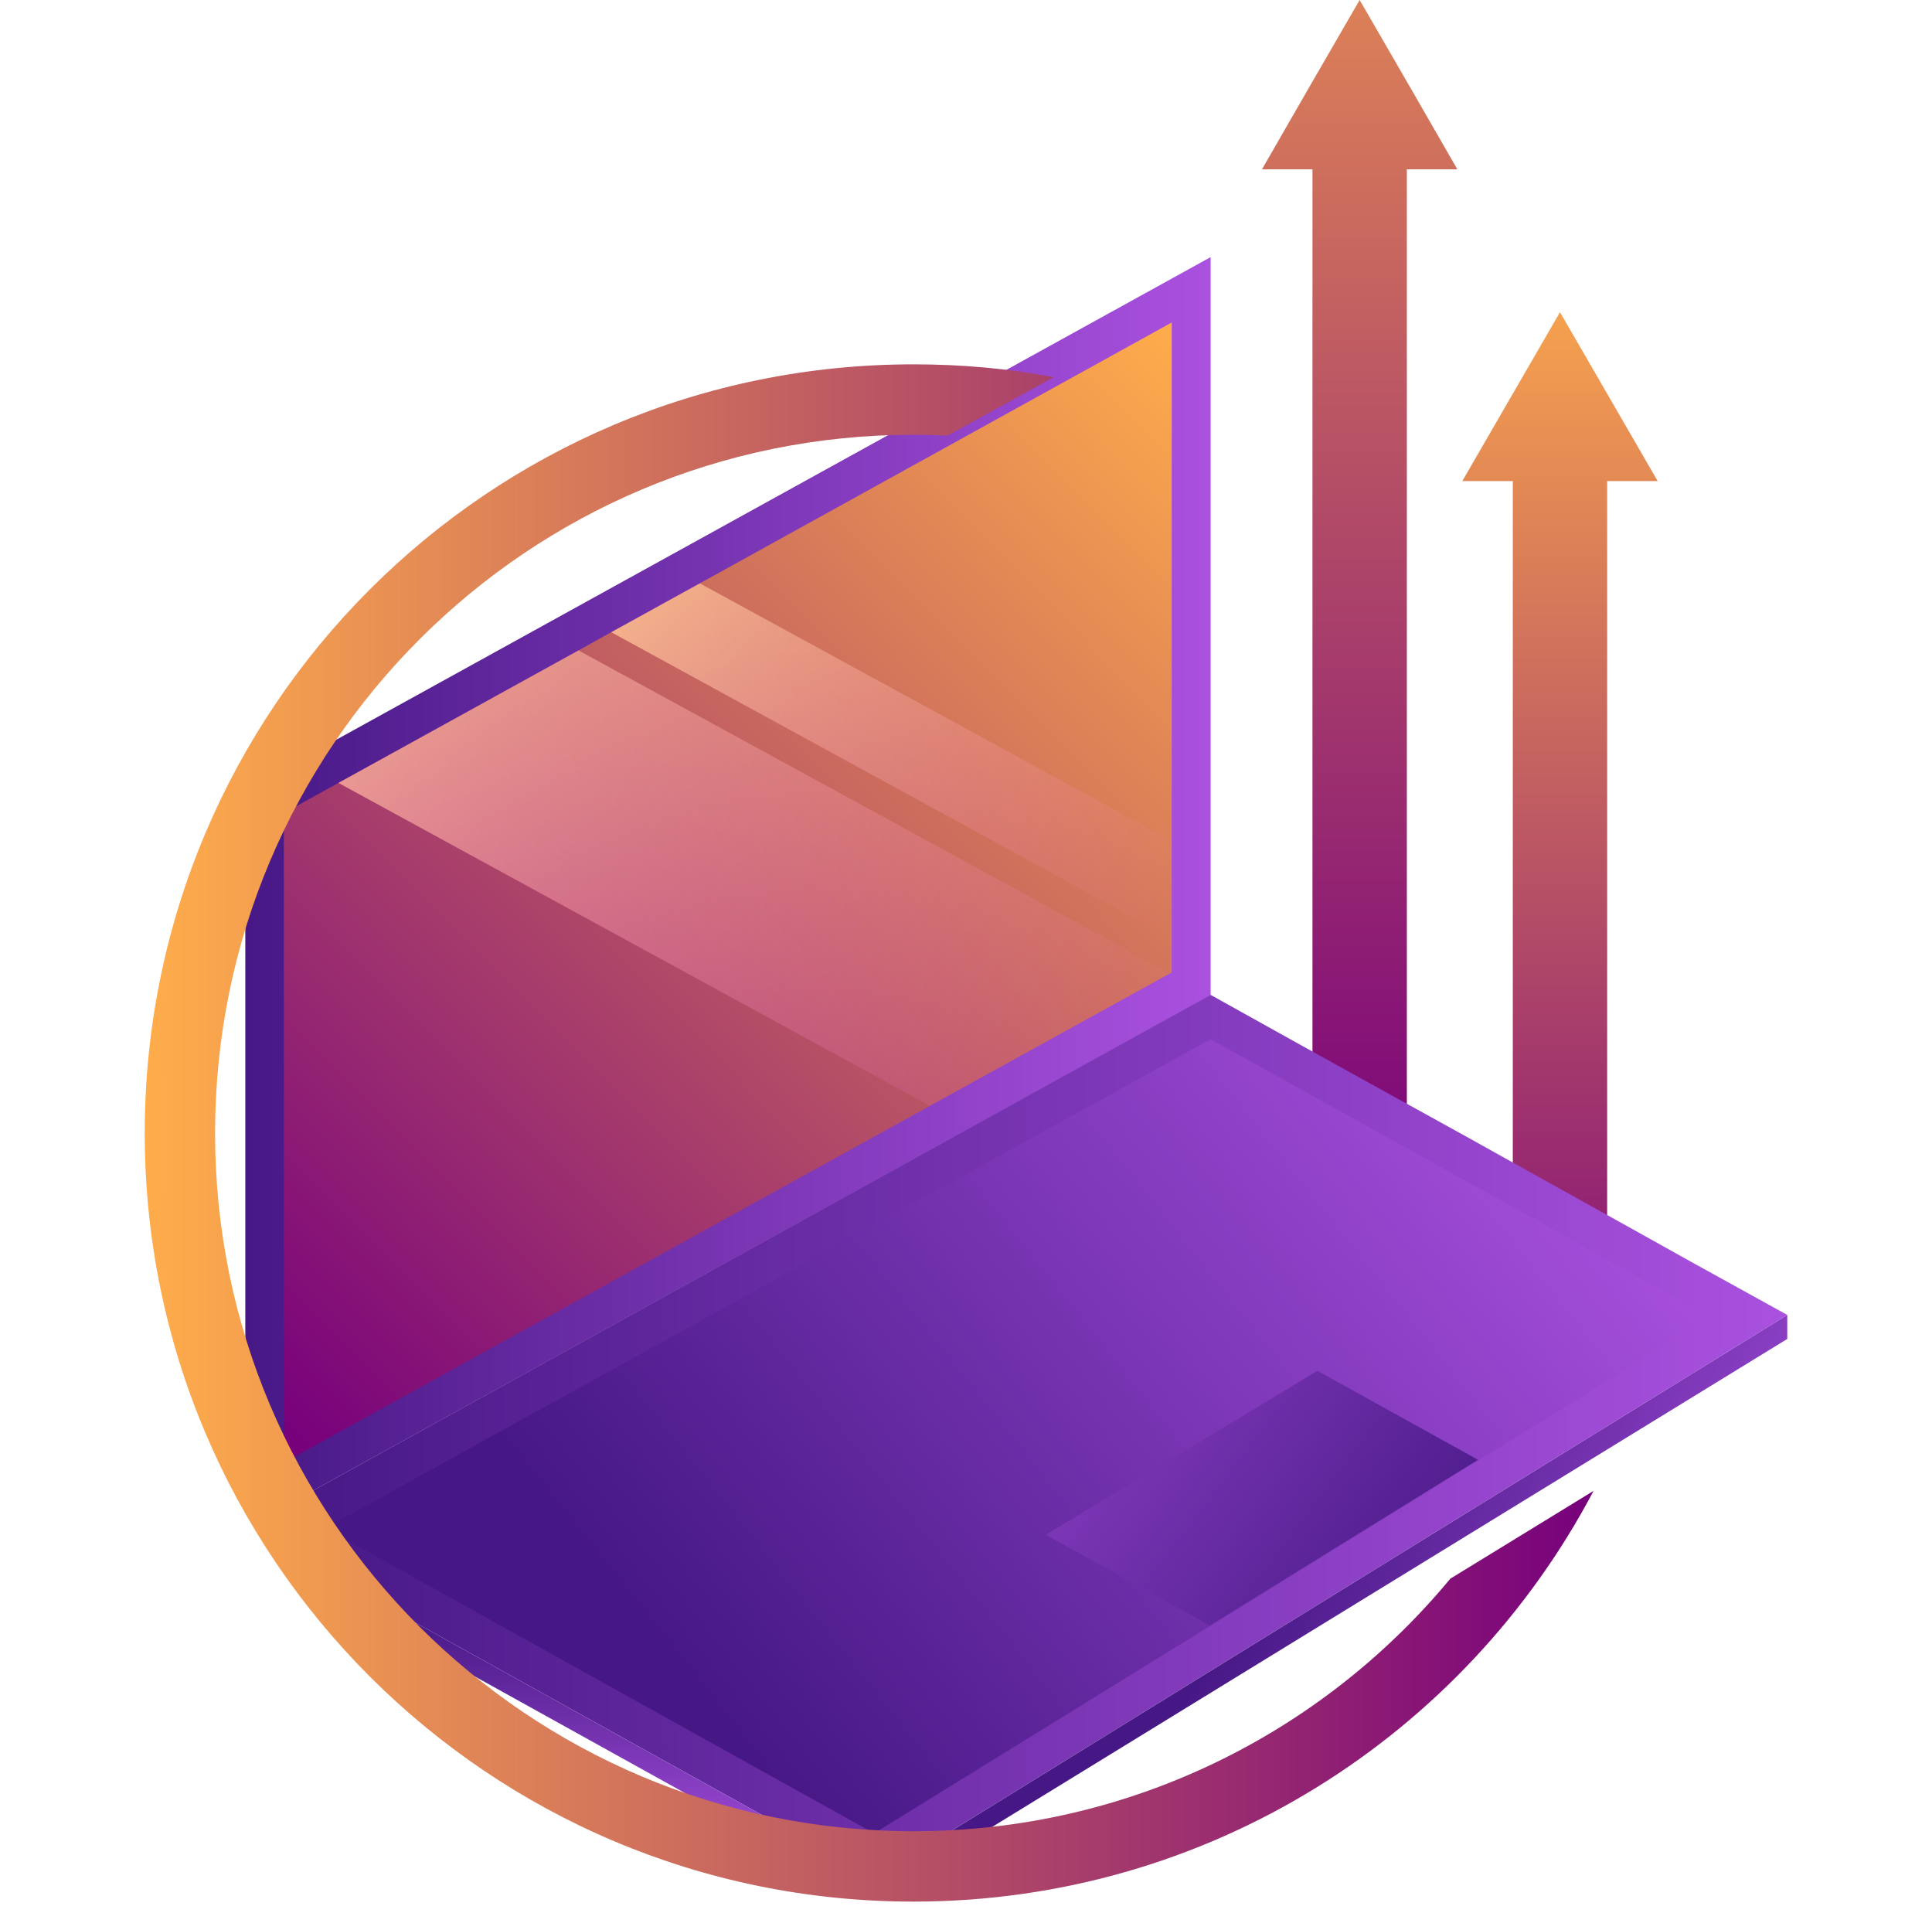
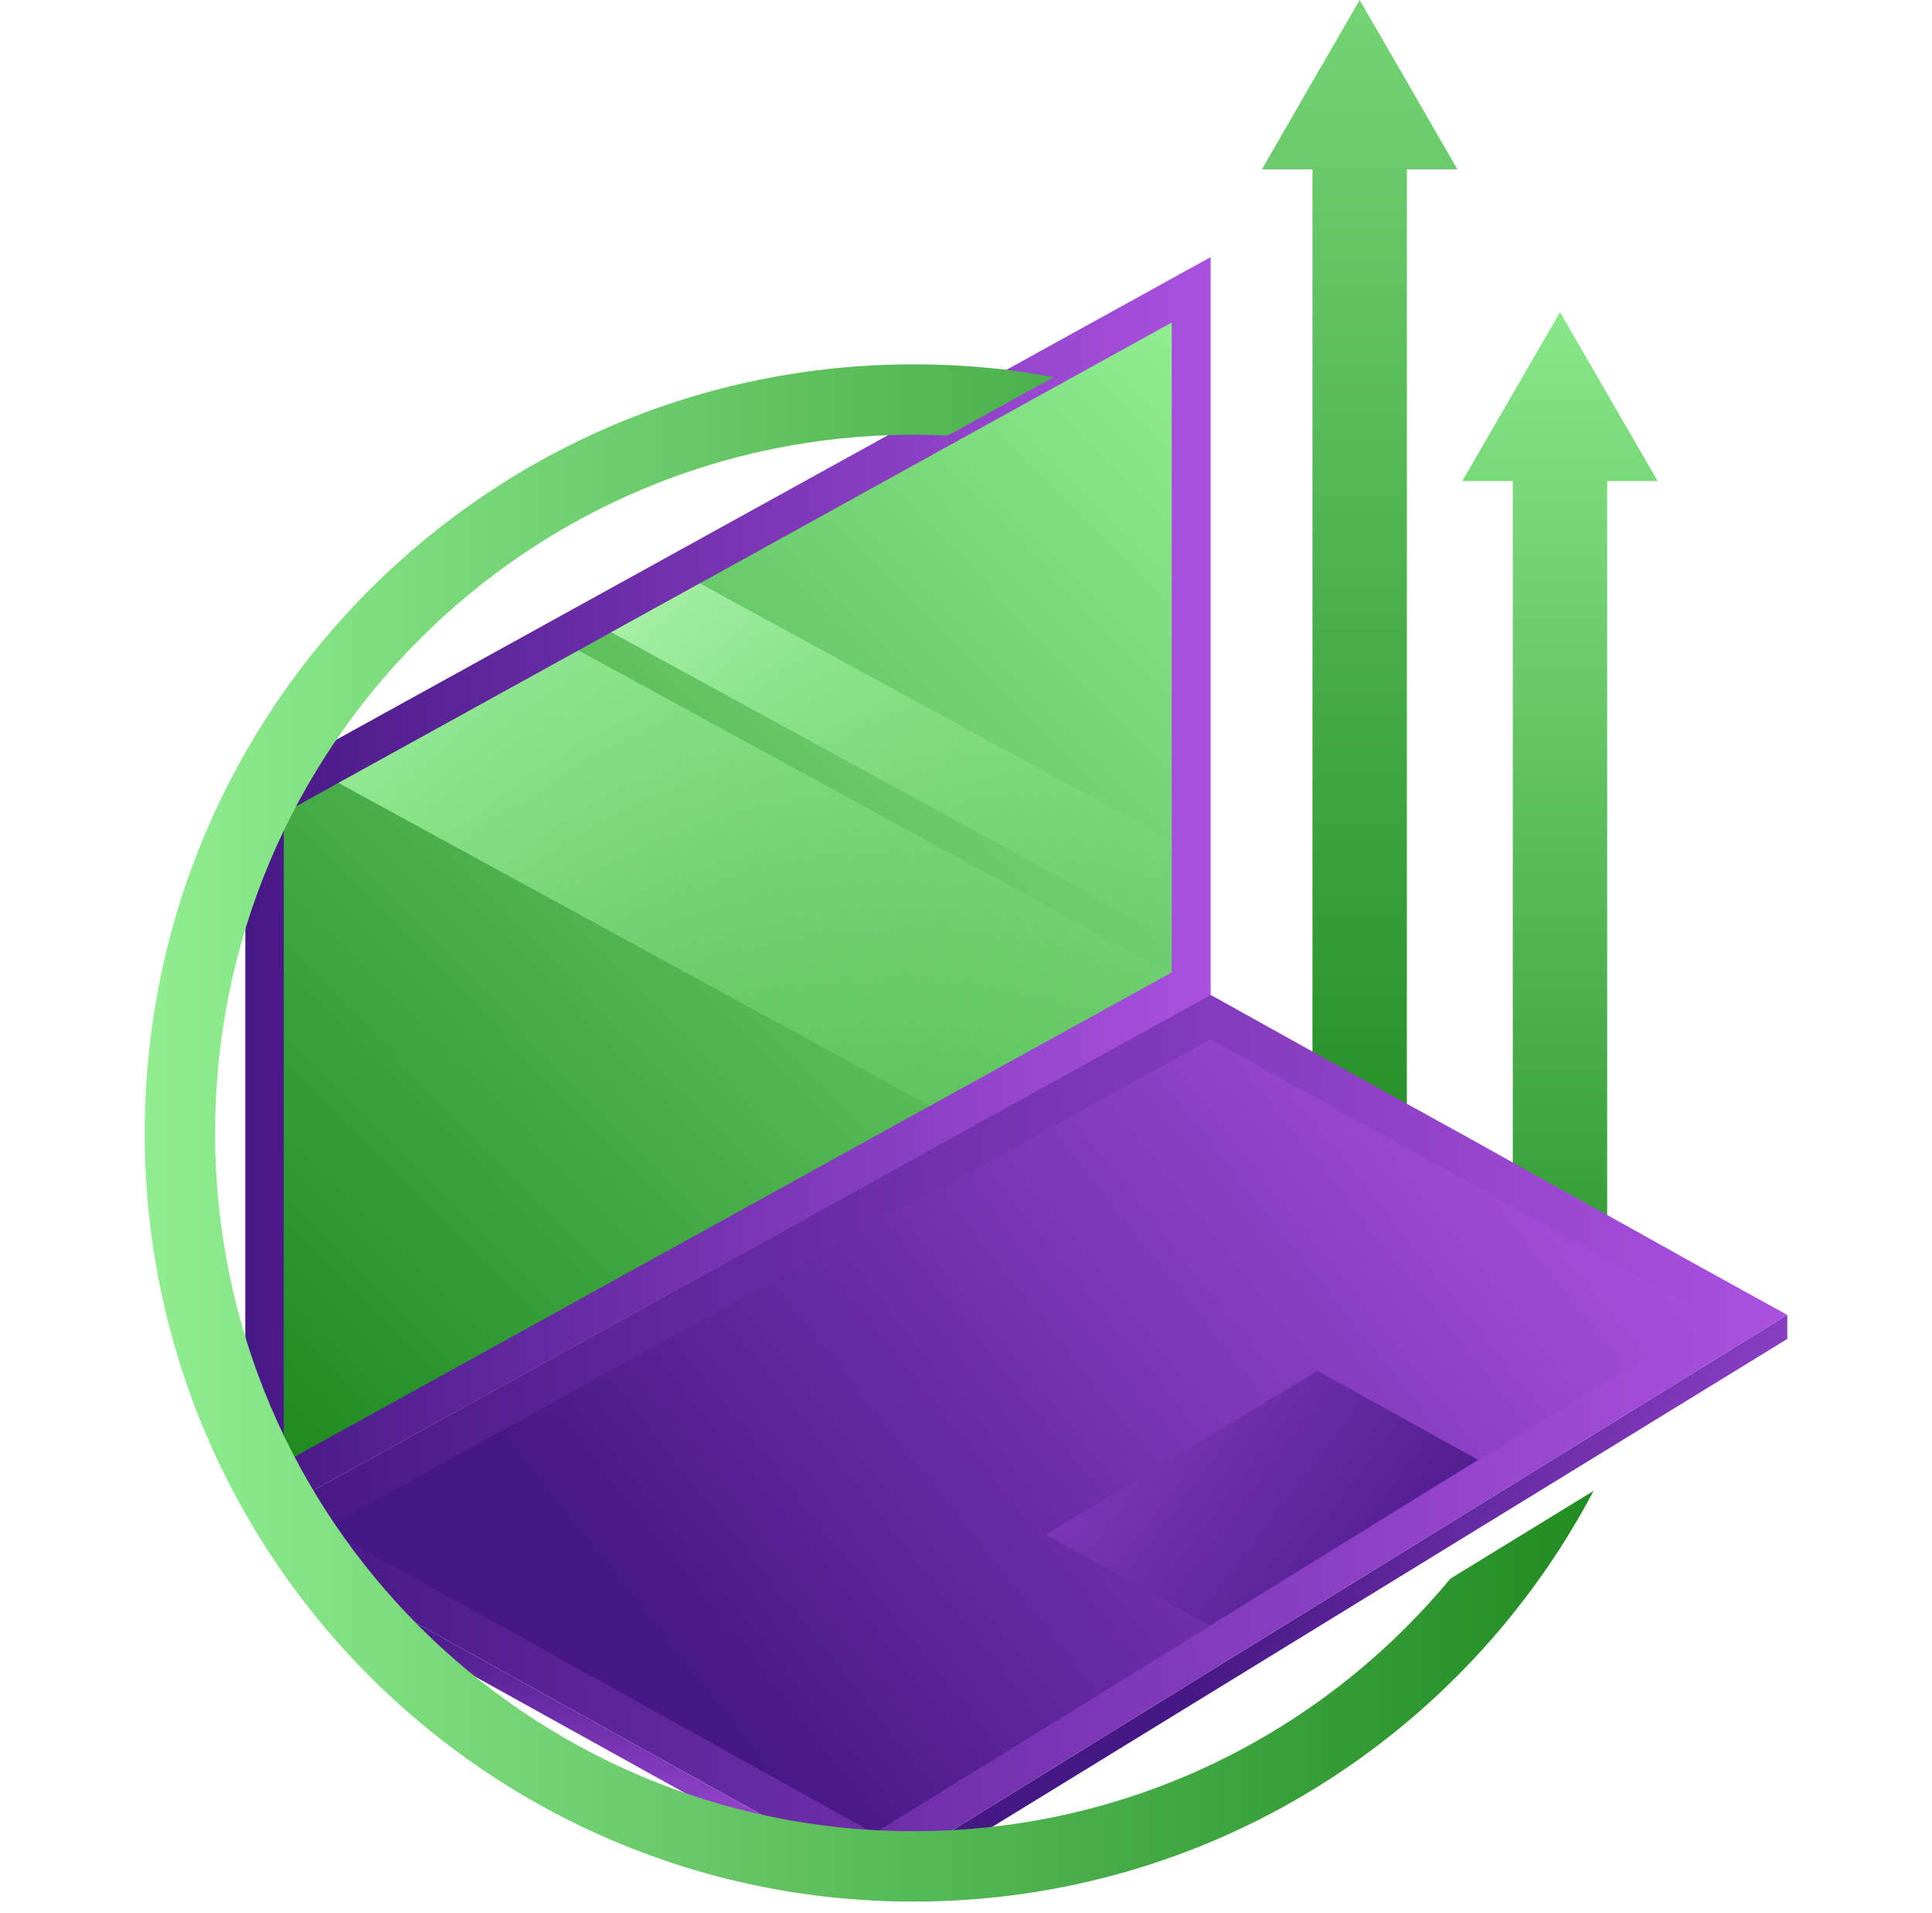
<svg xmlns="http://www.w3.org/2000/svg" width="98" height="97" viewBox="0 0 98 97" fill="none">
  <path d="M71.446 4.283L68.968 0L66.49 4.283L64.013 8.588H66.574V62.09H71.362V8.588H73.924L71.446 4.283Z" fill="url(#paint0_linear_3307_660)" />
  <path d="M81.607 20.115L79.13 15.832L76.652 20.115L74.174 24.398H76.736V68.955H81.523V24.398H84.085L81.607 20.115Z" fill="url(#paint1_linear_3307_660)" />
  <path d="M61.409 13.04V50.478L14.102 76.578L12.443 75.066V40.063L61.409 13.04Z" fill="url(#paint2_linear_3307_660)" />
  <path d="M59.435 16.356V49.322L59.351 49.364L47.172 56.084L14.396 74.183V41.238L17.167 39.706L29.346 32.986L31.005 32.063L35.498 29.585L59.435 16.356Z" fill="url(#paint3_linear_3307_660)" />
  <path d="M90.658 66.688L45.849 94.341L42.595 94.236L17.881 80.525L18.133 80.273L14.101 76.577L61.408 50.456L66.049 53.039L69.156 54.761L74.406 57.659L77.492 59.38L82.742 62.299L85.828 64.021L90.658 66.688Z" fill="url(#paint4_linear_3307_660)" />
  <path d="M16.496 77.503L61.41 52.705L86.775 66.794L44.339 92.978L16.496 77.503Z" fill="url(#paint5_linear_3307_660)" />
  <path d="M53.052 77.837L66.826 69.522L74.973 74.036L61.367 82.435L53.052 77.837Z" fill="url(#paint6_linear_3307_660)" />
  <path d="M42.595 94.237L40.58 94.174L17.189 81.197L17.881 80.525L42.595 94.237Z" fill="url(#paint7_linear_3307_660)" />
  <path d="M90.659 66.689V67.906L47.509 94.384L45.851 94.342L90.659 66.689Z" fill="url(#paint8_linear_3307_660)" />
  <path style="mix-blend-mode:screen" d="M59.35 49.365L47.172 56.084L17.166 39.706L29.345 32.987L59.35 49.365Z" fill="url(#paint9_linear_3307_660)" />
  <path style="mix-blend-mode:screen" d="M59.436 42.646V46.888V47.602L31.005 32.064L35.499 29.586L59.436 42.646Z" fill="url(#paint10_linear_3307_660)" />
  <path d="M46.333 92.872C26.764 92.872 10.91 77.019 10.91 57.47C10.91 37.901 26.764 22.048 46.333 22.048C46.921 22.048 47.488 22.069 48.076 22.09L53.451 19.129C51.142 18.688 48.769 18.478 46.333 18.478C24.79 18.478 7.341 35.927 7.341 57.47C7.341 78.993 24.79 96.442 46.333 96.442C61.304 96.442 74.302 88.001 80.832 75.612L73.567 80.064C67.079 87.896 57.294 92.872 46.333 92.872Z" fill="url(#paint11_linear_3307_660)" />
  <defs>
    <linearGradient id="paint0_linear_3307_660" x1="263.53" y1="-21.238" x2="263.53" y2="61.707" gradientUnits="userSpaceOnUse">
-       <stop stop-color="#FFAD4B" />
-       <stop offset="1" stop-color="#77007C" />
+       <stop stop-color="#90EE90" />
+       <stop offset="1" stop-color="#228B22" />
    </linearGradient>
    <linearGradient id="paint1_linear_3307_660" x1="221.629" y1="11.351" x2="221.629" y2="74.347" gradientUnits="userSpaceOnUse">
-       <stop stop-color="#FFAD4B" />
-       <stop offset="1" stop-color="#77007C" />
+       <stop stop-color="#90EE90" />
+       <stop offset="1" stop-color="#228B22" />
    </linearGradient>
    <linearGradient id="paint2_linear_3307_660" x1="12.437" y1="13.039" x2="61.404" y2="13.039" gradientUnits="userSpaceOnUse">
      <stop stop-color="#461885" />
      <stop offset="1" stop-color="#AA51E0" />
    </linearGradient>
    <linearGradient id="paint3_linear_3307_660" x1="95.639" y1="52.784" x2="44.753" y2="103.158" gradientUnits="userSpaceOnUse">
-       <stop stop-color="#FFAD4B" />
-       <stop offset="1" stop-color="#77007C" />
+       <stop stop-color="#90EE90" />
+       <stop offset="1" stop-color="#228B22" />
    </linearGradient>
    <linearGradient id="paint4_linear_3307_660" x1="14.099" y1="50.458" x2="90.653" y2="50.458" gradientUnits="userSpaceOnUse">
      <stop stop-color="#461885" />
      <stop offset="1" stop-color="#AA51E0" />
    </linearGradient>
    <linearGradient id="paint5_linear_3307_660" x1="92.153" y1="69.947" x2="49.706" y2="103.681" gradientUnits="userSpaceOnUse">
      <stop stop-color="#AA51E0" />
      <stop offset="1" stop-color="#461885" />
    </linearGradient>
    <linearGradient id="paint6_linear_3307_660" x1="48.918" y1="55.133" x2="77.804" y2="77.121" gradientUnits="userSpaceOnUse">
      <stop stop-color="#AA51E0" />
      <stop offset="1" stop-color="#461885" />
    </linearGradient>
    <linearGradient id="paint7_linear_3307_660" x1="26.183" y1="95.148" x2="26.183" y2="81.839" gradientUnits="userSpaceOnUse">
      <stop stop-color="#AA51E0" />
      <stop offset="1" stop-color="#461885" />
    </linearGradient>
    <linearGradient id="paint8_linear_3307_660" x1="72.927" y1="64.415" x2="94.494" y2="77.061" gradientUnits="userSpaceOnUse">
      <stop stop-color="#461885" />
      <stop offset="1" stop-color="#AA51E0" />
    </linearGradient>
    <linearGradient id="paint9_linear_3307_660" x1="18.459" y1="18.606" x2="65.745" y2="44.613" gradientUnits="userSpaceOnUse">
-       <stop stop-color="#FFAD4B" />
-       <stop offset="1" stop-color="#77007C" stop-opacity="0" />
+       <stop stop-color="#90EE90" />
+       <stop offset="1" stop-color="#228B22" stop-opacity="0" />
    </linearGradient>
    <linearGradient id="paint10_linear_3307_660" x1="32.09" y1="19.213" x2="65.116" y2="37.378" gradientUnits="userSpaceOnUse">
-       <stop stop-color="#FFAD4B" />
-       <stop offset="1" stop-color="#77007C" stop-opacity="0" />
+       <stop stop-color="#90EE90" />
+       <stop offset="1" stop-color="#228B22" stop-opacity="0" />
    </linearGradient>
    <linearGradient id="paint11_linear_3307_660" x1="7.345" y1="18.47" x2="80.832" y2="18.47" gradientUnits="userSpaceOnUse">
-       <stop stop-color="#FFAD4B" />
-       <stop offset="1" stop-color="#77007C" />
+       <stop stop-color="#90EE90" />
+       <stop offset="1" stop-color="#228B22" />
    </linearGradient>
  </defs>
</svg>
